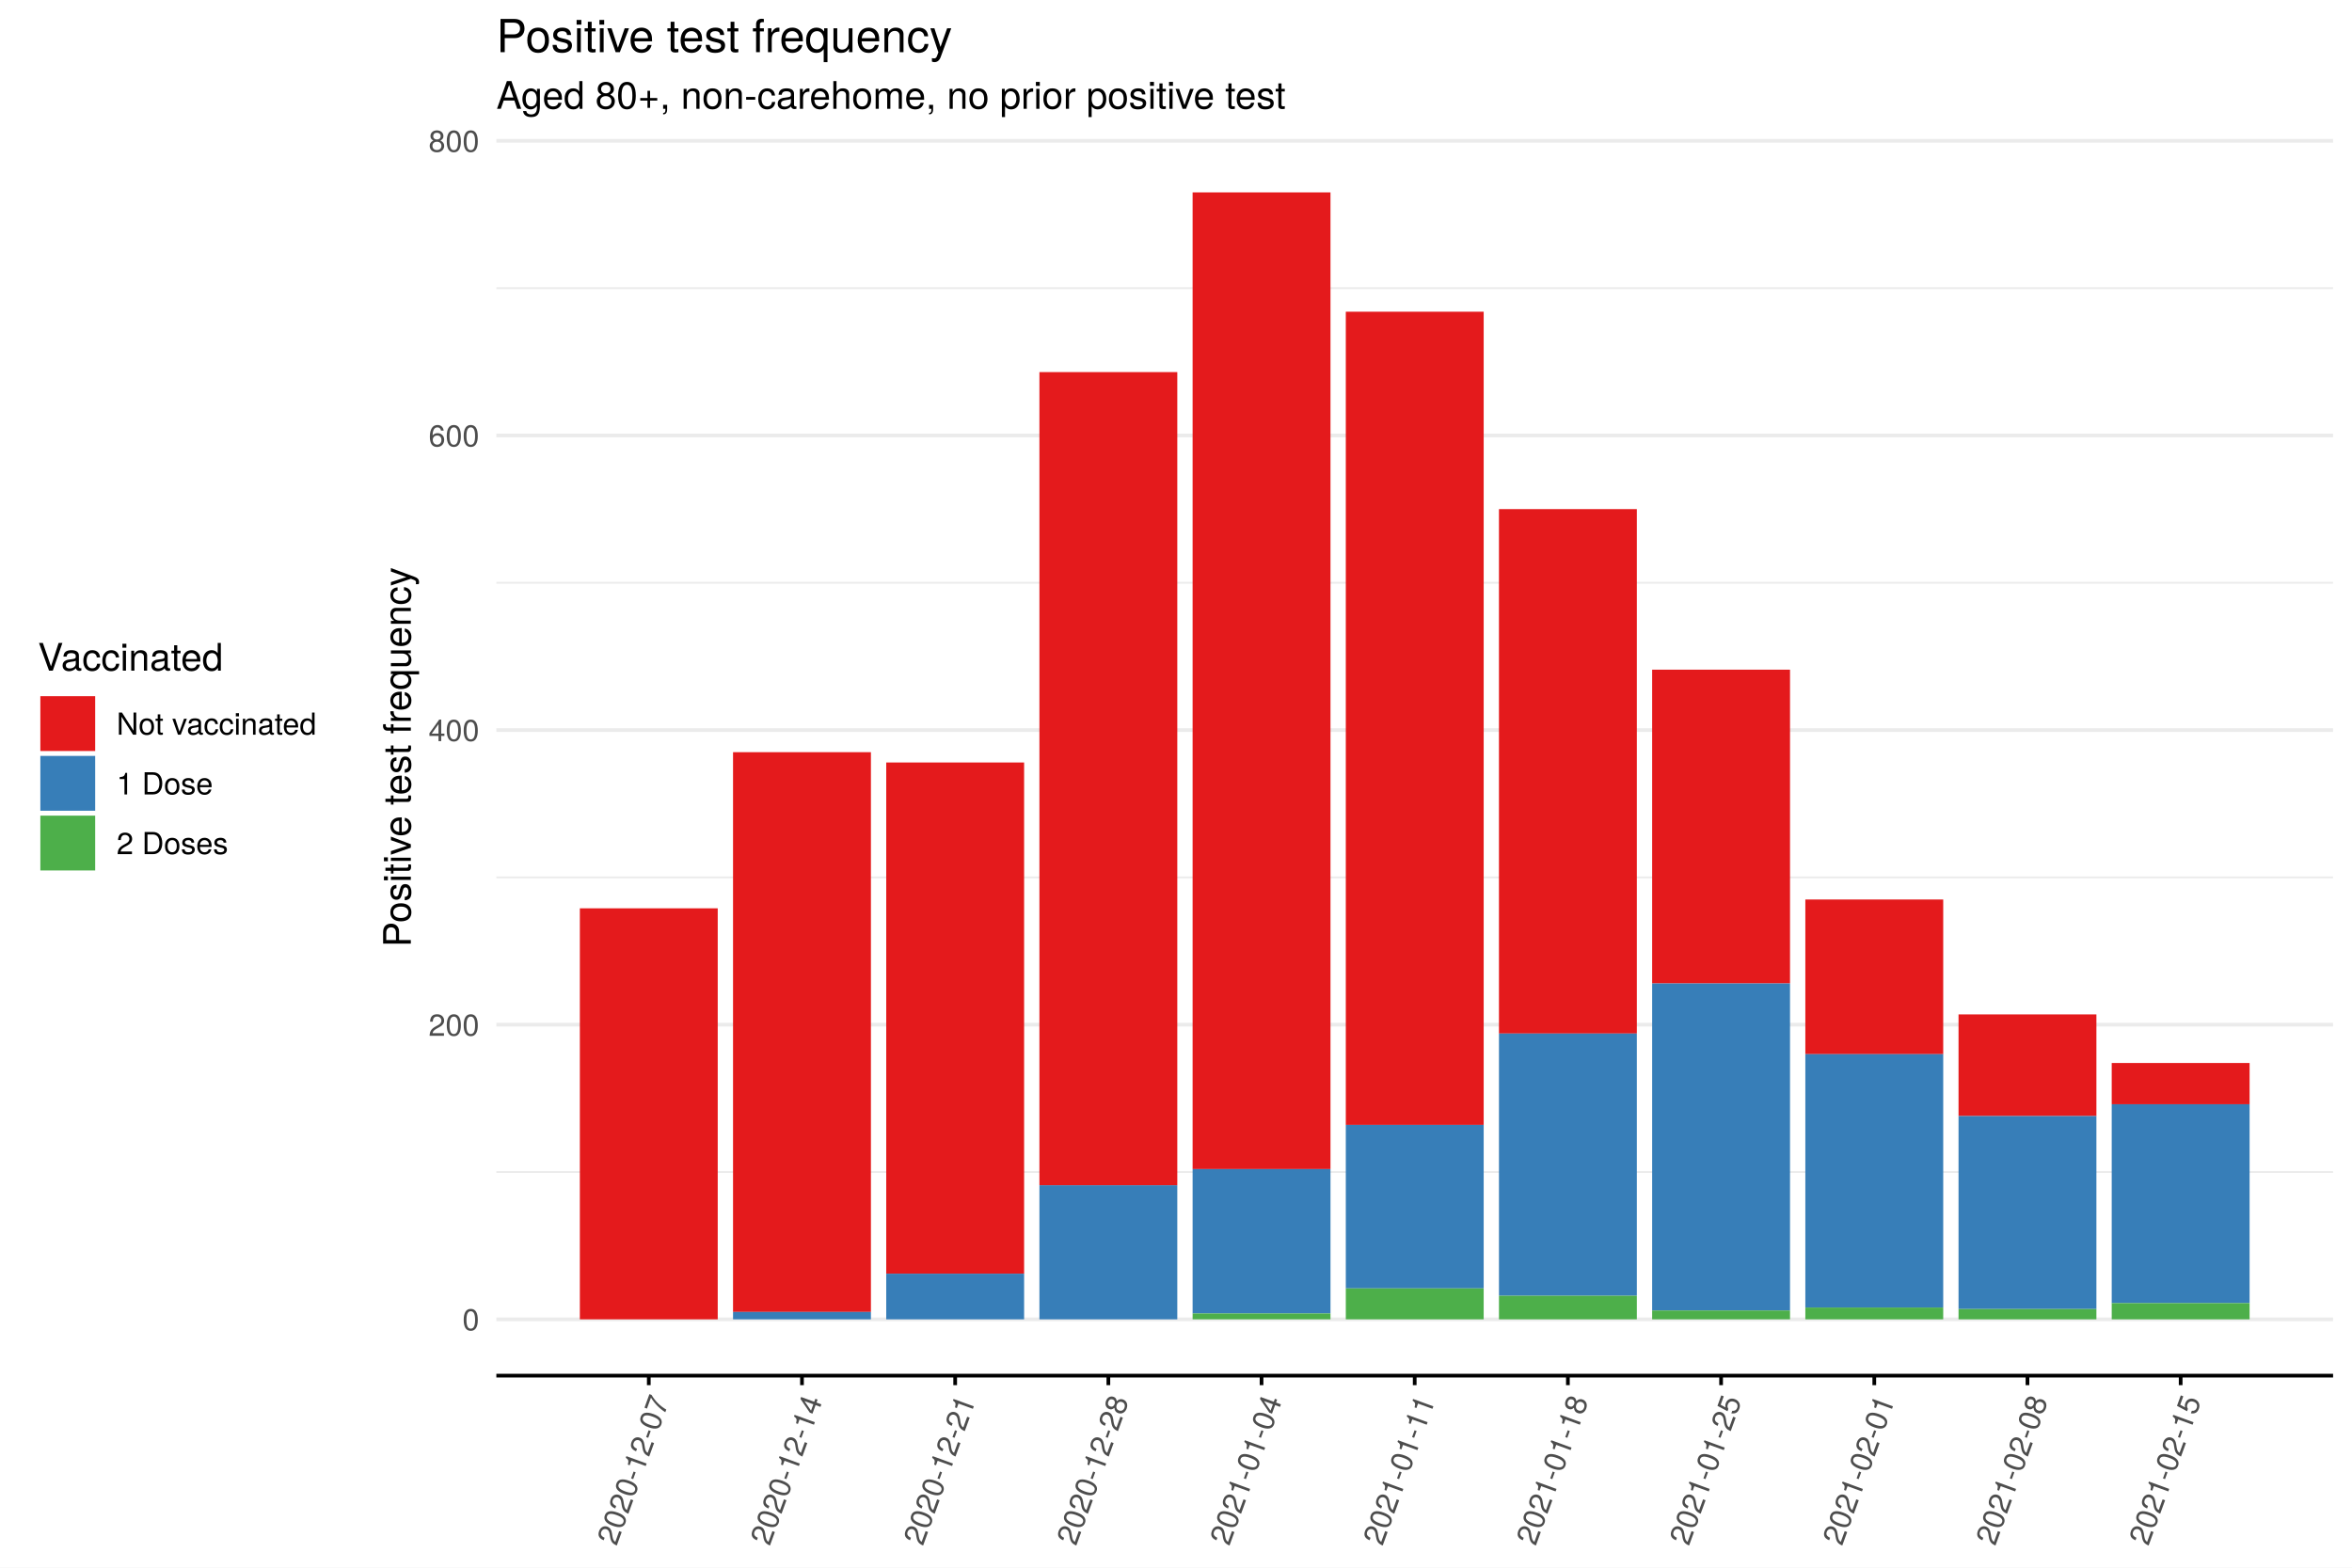
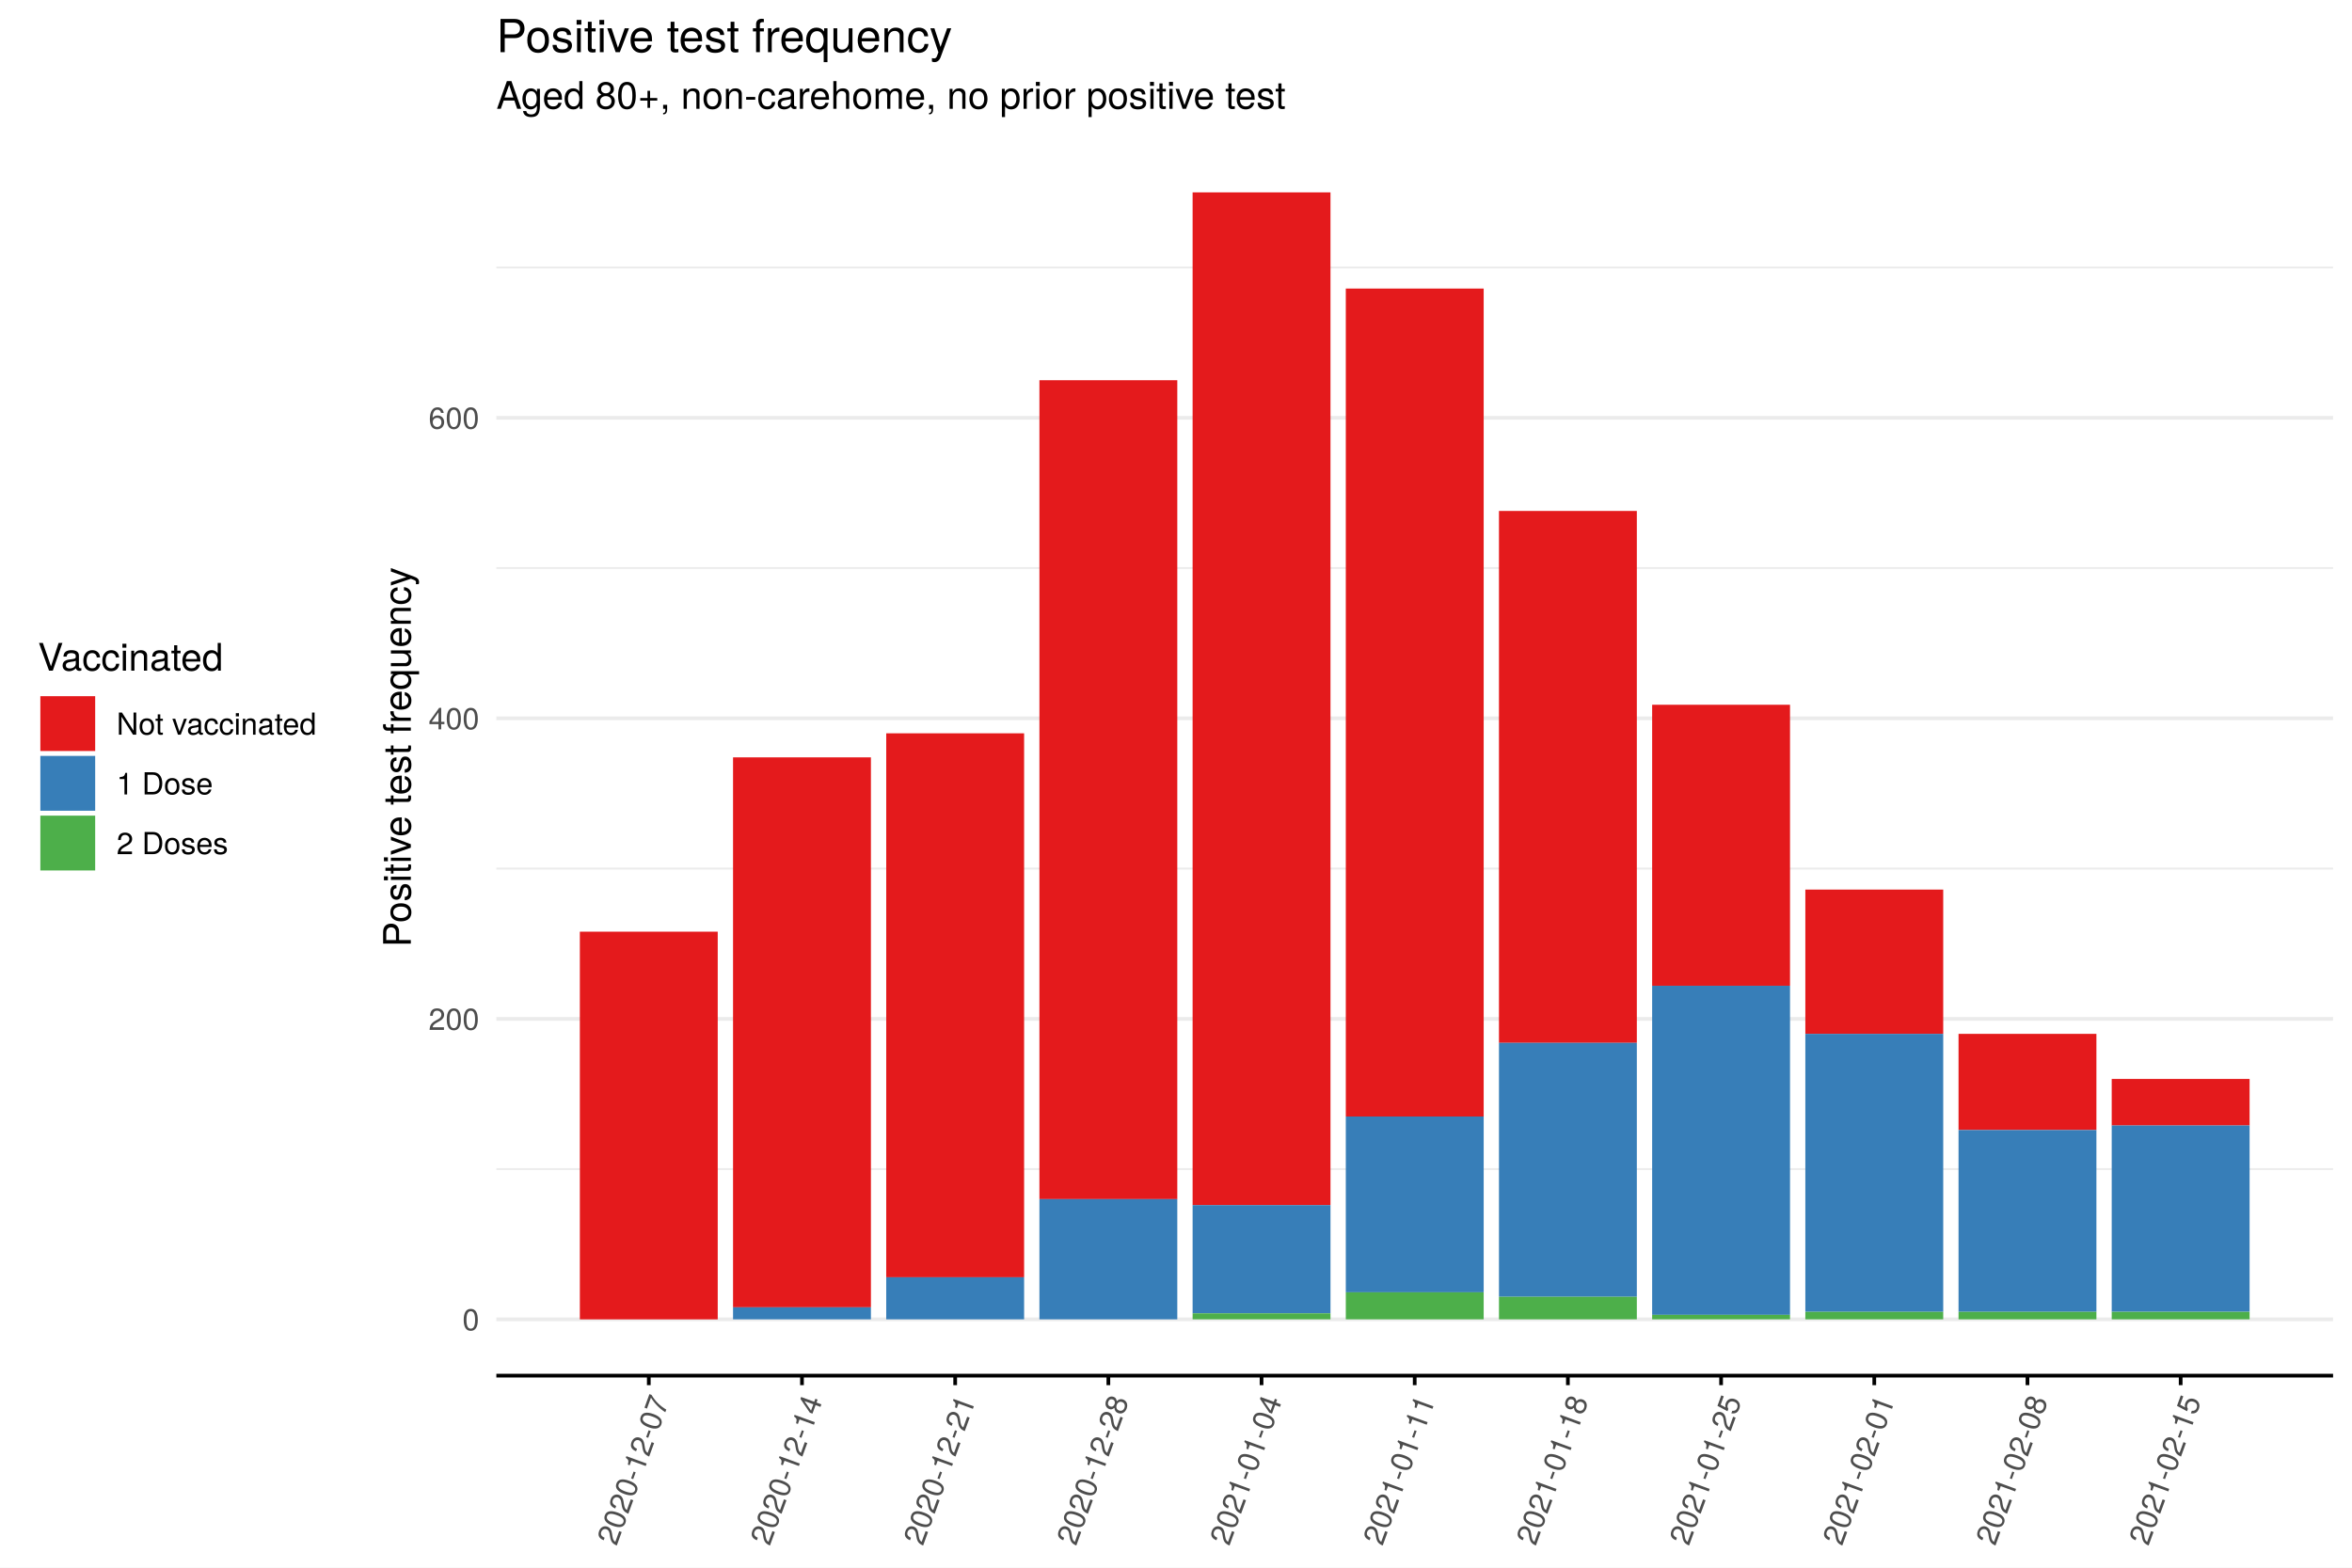
<svg xmlns="http://www.w3.org/2000/svg" viewBox="0 0 680.31 453.54">
  <defs>
    <style type="text/css">
    line, polyline, polygon, path, rect, circle {
      fill: none;
      stroke: #000000;
      stroke-linecap: round;
      stroke-linejoin: round;
      stroke-miterlimit: 10.00;
    }
  </style>
  </defs>
  <rect width="100%" height="100%" style="stroke: none; fill: #FFFFFF;" />
  <defs>
    <clipPath id="cpMTQzLjU3fDY3NC44NHwzOTcuOTl8MzkuMzY=">
      <rect x="143.57" y="39.36" width="531.26" height="358.64" />
    </clipPath>
  </defs>
-   <polyline points="143.57,339.07 674.84,339.07 " style="stroke-width: 0.53; stroke: #EBEBEB; stroke-linecap: butt;" clip-path="url(#cpMTQzLjU3fDY3NC44NHwzOTcuOTl8MzkuMzY=)" />
-   <polyline points="143.57,253.83 674.84,253.83 " style="stroke-width: 0.53; stroke: #EBEBEB; stroke-linecap: butt;" clip-path="url(#cpMTQzLjU3fDY3NC44NHwzOTcuOTl8MzkuMzY=)" />
-   <polyline points="143.57,168.60 674.84,168.60 " style="stroke-width: 0.53; stroke: #EBEBEB; stroke-linecap: butt;" clip-path="url(#cpMTQzLjU3fDY3NC44NHwzOTcuOTl8MzkuMzY=)" />
-   <polyline points="143.57,83.36 674.84,83.36 " style="stroke-width: 0.53; stroke: #EBEBEB; stroke-linecap: butt;" clip-path="url(#cpMTQzLjU3fDY3NC44NHwzOTcuOTl8MzkuMzY=)" />
+   <polyline points="143.57,338.22 674.84,338.22 " style="stroke-width: 0.53; stroke: #EBEBEB; stroke-linecap: butt;" clip-path="url(#cpMTQzLjU3fDY3NC44NHwzOTcuOTl8MzkuMzY=)" />
+   <polyline points="143.57,251.28 674.84,251.28 " style="stroke-width: 0.53; stroke: #EBEBEB; stroke-linecap: butt;" clip-path="url(#cpMTQzLjU3fDY3NC44NHwzOTcuOTl8MzkuMzY=)" />
+   <polyline points="143.57,164.34 674.84,164.34 " style="stroke-width: 0.53; stroke: #EBEBEB; stroke-linecap: butt;" clip-path="url(#cpMTQzLjU3fDY3NC44NHwzOTcuOTl8MzkuMzY=)" />
+   <polyline points="143.57,77.39 674.84,77.39 " style="stroke-width: 0.53; stroke: #EBEBEB; stroke-linecap: butt;" clip-path="url(#cpMTQzLjU3fDY3NC44NHwzOTcuOTl8MzkuMzY=)" />
  <polyline points="143.57,381.69 674.84,381.69 " style="stroke-width: 1.07; stroke: #EBEBEB; stroke-linecap: butt;" clip-path="url(#cpMTQzLjU3fDY3NC44NHwzOTcuOTl8MzkuMzY=)" />
-   <polyline points="143.57,296.45 674.84,296.45 " style="stroke-width: 1.07; stroke: #EBEBEB; stroke-linecap: butt;" clip-path="url(#cpMTQzLjU3fDY3NC44NHwzOTcuOTl8MzkuMzY=)" />
-   <polyline points="143.57,211.22 674.84,211.22 " style="stroke-width: 1.07; stroke: #EBEBEB; stroke-linecap: butt;" clip-path="url(#cpMTQzLjU3fDY3NC44NHwzOTcuOTl8MzkuMzY=)" />
-   <polyline points="143.57,125.98 674.84,125.98 " style="stroke-width: 1.07; stroke: #EBEBEB; stroke-linecap: butt;" clip-path="url(#cpMTQzLjU3fDY3NC44NHwzOTcuOTl8MzkuMzY=)" />
-   <polyline points="143.57,40.74 674.84,40.74 " style="stroke-width: 1.07; stroke: #EBEBEB; stroke-linecap: butt;" clip-path="url(#cpMTQzLjU3fDY3NC44NHwzOTcuOTl8MzkuMzY=)" />
-   <rect x="167.72" y="262.78" width="39.88" height="118.91" style="stroke-width: 1.07; stroke: none; stroke-linecap: square; stroke-linejoin: miter; fill: #E41A1C;" clip-path="url(#cpMTQzLjU3fDY3NC44NHwzOTcuOTl8MzkuMzY=)" />
+   <polyline points="143.57,294.75 674.84,294.75 " style="stroke-width: 1.07; stroke: #EBEBEB; stroke-linecap: butt;" clip-path="url(#cpMTQzLjU3fDY3NC44NHwzOTcuOTl8MzkuMzY=)" />
+   <polyline points="143.57,207.81 674.84,207.81 " style="stroke-width: 1.07; stroke: #EBEBEB; stroke-linecap: butt;" clip-path="url(#cpMTQzLjU3fDY3NC44NHwzOTcuOTl8MzkuMzY=)" />
+   <polyline points="143.57,120.86 674.84,120.86 " style="stroke-width: 1.07; stroke: #EBEBEB; stroke-linecap: butt;" clip-path="url(#cpMTQzLjU3fDY3NC44NHwzOTcuOTl8MzkuMzY=)" />
+   <rect x="167.72" y="269.54" width="39.88" height="112.16" style="stroke-width: 1.07; stroke: none; stroke-linecap: square; stroke-linejoin: miter; fill: #E41A1C;" clip-path="url(#cpMTQzLjU3fDY3NC44NHwzOTcuOTl8MzkuMzY=)" />
  <rect x="167.72" y="381.69" width="39.88" height="0.00" style="stroke-width: 1.07; stroke: none; stroke-linecap: square; stroke-linejoin: miter; fill: #377EB8;" clip-path="url(#cpMTQzLjU3fDY3NC44NHwzOTcuOTl8MzkuMzY=)" />
-   <rect x="212.03" y="217.61" width="39.88" height="161.95" style="stroke-width: 1.07; stroke: none; stroke-linecap: square; stroke-linejoin: miter; fill: #E41A1C;" clip-path="url(#cpMTQzLjU3fDY3NC44NHwzOTcuOTl8MzkuMzY=)" />
-   <rect x="212.03" y="379.56" width="39.88" height="2.13" style="stroke-width: 1.07; stroke: none; stroke-linecap: square; stroke-linejoin: miter; fill: #377EB8;" clip-path="url(#cpMTQzLjU3fDY3NC44NHwzOTcuOTl8MzkuMzY=)" />
-   <rect x="256.34" y="220.59" width="39.88" height="147.89" style="stroke-width: 1.07; stroke: none; stroke-linecap: square; stroke-linejoin: miter; fill: #E41A1C;" clip-path="url(#cpMTQzLjU3fDY3NC44NHwzOTcuOTl8MzkuMzY=)" />
-   <rect x="256.34" y="368.48" width="39.88" height="13.21" style="stroke-width: 1.07; stroke: none; stroke-linecap: square; stroke-linejoin: miter; fill: #377EB8;" clip-path="url(#cpMTQzLjU3fDY3NC44NHwzOTcuOTl8MzkuMzY=)" />
-   <rect x="300.65" y="107.65" width="39.88" height="235.26" style="stroke-width: 1.07; stroke: none; stroke-linecap: square; stroke-linejoin: miter; fill: #E41A1C;" clip-path="url(#cpMTQzLjU3fDY3NC44NHwzOTcuOTl8MzkuMzY=)" />
-   <rect x="300.65" y="342.91" width="39.88" height="38.78" style="stroke-width: 1.07; stroke: none; stroke-linecap: square; stroke-linejoin: miter; fill: #377EB8;" clip-path="url(#cpMTQzLjU3fDY3NC44NHwzOTcuOTl8MzkuMzY=)" />
+   <rect x="212.03" y="219.11" width="39.88" height="159.10" style="stroke-width: 1.07; stroke: none; stroke-linecap: square; stroke-linejoin: miter; fill: #E41A1C;" clip-path="url(#cpMTQzLjU3fDY3NC44NHwzOTcuOTl8MzkuMzY=)" />
+   <rect x="212.03" y="378.21" width="39.88" height="3.48" style="stroke-width: 1.07; stroke: none; stroke-linecap: square; stroke-linejoin: miter; fill: #377EB8;" clip-path="url(#cpMTQzLjU3fDY3NC44NHwzOTcuOTl8MzkuMzY=)" />
+   <rect x="256.34" y="212.15" width="39.88" height="157.37" style="stroke-width: 1.07; stroke: none; stroke-linecap: square; stroke-linejoin: miter; fill: #E41A1C;" clip-path="url(#cpMTQzLjU3fDY3NC44NHwzOTcuOTl8MzkuMzY=)" />
+   <rect x="256.34" y="369.52" width="39.88" height="12.17" style="stroke-width: 1.07; stroke: none; stroke-linecap: square; stroke-linejoin: miter; fill: #377EB8;" clip-path="url(#cpMTQzLjU3fDY3NC44NHwzOTcuOTl8MzkuMzY=)" />
+   <rect x="300.65" y="110.00" width="39.88" height="236.92" style="stroke-width: 1.07; stroke: none; stroke-linecap: square; stroke-linejoin: miter; fill: #E41A1C;" clip-path="url(#cpMTQzLjU3fDY3NC44NHwzOTcuOTl8MzkuMzY=)" />
+   <rect x="300.65" y="346.91" width="39.88" height="34.78" style="stroke-width: 1.07; stroke: none; stroke-linecap: square; stroke-linejoin: miter; fill: #377EB8;" clip-path="url(#cpMTQzLjU3fDY3NC44NHwzOTcuOTl8MzkuMzY=)" />
  <rect x="300.65" y="381.69" width="39.88" height="0.00" style="stroke-width: 1.07; stroke: none; stroke-linecap: square; stroke-linejoin: miter; fill: #4DAF4A;" clip-path="url(#cpMTQzLjU3fDY3NC44NHwzOTcuOTl8MzkuMzY=)" />
-   <rect x="344.96" y="55.66" width="39.88" height="282.56" style="stroke-width: 1.07; stroke: none; stroke-linecap: square; stroke-linejoin: miter; fill: #E41A1C;" clip-path="url(#cpMTQzLjU3fDY3NC44NHwzOTcuOTl8MzkuMzY=)" />
-   <rect x="344.96" y="338.22" width="39.88" height="41.77" style="stroke-width: 1.07; stroke: none; stroke-linecap: square; stroke-linejoin: miter; fill: #377EB8;" clip-path="url(#cpMTQzLjU3fDY3NC44NHwzOTcuOTl8MzkuMzY=)" />
-   <rect x="344.96" y="379.99" width="39.88" height="1.70" style="stroke-width: 1.07; stroke: none; stroke-linecap: square; stroke-linejoin: miter; fill: #4DAF4A;" clip-path="url(#cpMTQzLjU3fDY3NC44NHwzOTcuOTl8MzkuMzY=)" />
-   <rect x="389.27" y="90.18" width="39.88" height="235.26" style="stroke-width: 1.07; stroke: none; stroke-linecap: square; stroke-linejoin: miter; fill: #E41A1C;" clip-path="url(#cpMTQzLjU3fDY3NC44NHwzOTcuOTl8MzkuMzY=)" />
-   <rect x="389.27" y="325.43" width="39.88" height="47.31" style="stroke-width: 1.07; stroke: none; stroke-linecap: square; stroke-linejoin: miter; fill: #377EB8;" clip-path="url(#cpMTQzLjU3fDY3NC44NHwzOTcuOTl8MzkuMzY=)" />
-   <rect x="389.27" y="372.74" width="39.88" height="8.95" style="stroke-width: 1.07; stroke: none; stroke-linecap: square; stroke-linejoin: miter; fill: #4DAF4A;" clip-path="url(#cpMTQzLjU3fDY3NC44NHwzOTcuOTl8MzkuMzY=)" />
-   <rect x="433.57" y="147.29" width="39.88" height="151.72" style="stroke-width: 1.07; stroke: none; stroke-linecap: square; stroke-linejoin: miter; fill: #E41A1C;" clip-path="url(#cpMTQzLjU3fDY3NC44NHwzOTcuOTl8MzkuMzY=)" />
-   <rect x="433.57" y="299.01" width="39.88" height="75.86" style="stroke-width: 1.07; stroke: none; stroke-linecap: square; stroke-linejoin: miter; fill: #377EB8;" clip-path="url(#cpMTQzLjU3fDY3NC44NHwzOTcuOTl8MzkuMzY=)" />
-   <rect x="433.57" y="374.87" width="39.88" height="6.82" style="stroke-width: 1.07; stroke: none; stroke-linecap: square; stroke-linejoin: miter; fill: #4DAF4A;" clip-path="url(#cpMTQzLjU3fDY3NC44NHwzOTcuOTl8MzkuMzY=)" />
-   <rect x="477.88" y="193.74" width="39.88" height="90.78" style="stroke-width: 1.07; stroke: none; stroke-linecap: square; stroke-linejoin: miter; fill: #E41A1C;" clip-path="url(#cpMTQzLjU3fDY3NC44NHwzOTcuOTl8MzkuMzY=)" />
-   <rect x="477.88" y="284.52" width="39.88" height="94.61" style="stroke-width: 1.07; stroke: none; stroke-linecap: square; stroke-linejoin: miter; fill: #377EB8;" clip-path="url(#cpMTQzLjU3fDY3NC44NHwzOTcuOTl8MzkuMzY=)" />
-   <rect x="477.88" y="379.13" width="39.88" height="2.56" style="stroke-width: 1.07; stroke: none; stroke-linecap: square; stroke-linejoin: miter; fill: #4DAF4A;" clip-path="url(#cpMTQzLjU3fDY3NC44NHwzOTcuOTl8MzkuMzY=)" />
-   <rect x="522.19" y="260.23" width="39.88" height="44.75" style="stroke-width: 1.07; stroke: none; stroke-linecap: square; stroke-linejoin: miter; fill: #E41A1C;" clip-path="url(#cpMTQzLjU3fDY3NC44NHwzOTcuOTl8MzkuMzY=)" />
-   <rect x="522.19" y="304.98" width="39.88" height="73.30" style="stroke-width: 1.07; stroke: none; stroke-linecap: square; stroke-linejoin: miter; fill: #377EB8;" clip-path="url(#cpMTQzLjU3fDY3NC44NHwzOTcuOTl8MzkuMzY=)" />
-   <rect x="522.19" y="378.28" width="39.88" height="3.41" style="stroke-width: 1.07; stroke: none; stroke-linecap: square; stroke-linejoin: miter; fill: #4DAF4A;" clip-path="url(#cpMTQzLjU3fDY3NC44NHwzOTcuOTl8MzkuMzY=)" />
-   <rect x="566.50" y="293.47" width="39.88" height="29.41" style="stroke-width: 1.07; stroke: none; stroke-linecap: square; stroke-linejoin: miter; fill: #E41A1C;" clip-path="url(#cpMTQzLjU3fDY3NC44NHwzOTcuOTl8MzkuMzY=)" />
-   <rect x="566.50" y="322.88" width="39.88" height="55.83" style="stroke-width: 1.07; stroke: none; stroke-linecap: square; stroke-linejoin: miter; fill: #377EB8;" clip-path="url(#cpMTQzLjU3fDY3NC44NHwzOTcuOTl8MzkuMzY=)" />
-   <rect x="566.50" y="378.71" width="39.88" height="2.98" style="stroke-width: 1.07; stroke: none; stroke-linecap: square; stroke-linejoin: miter; fill: #4DAF4A;" clip-path="url(#cpMTQzLjU3fDY3NC44NHwzOTcuOTl8MzkuMzY=)" />
-   <rect x="610.81" y="307.53" width="39.88" height="11.93" style="stroke-width: 1.07; stroke: none; stroke-linecap: square; stroke-linejoin: miter; fill: #E41A1C;" clip-path="url(#cpMTQzLjU3fDY3NC44NHwzOTcuOTl8MzkuMzY=)" />
-   <rect x="610.81" y="319.47" width="39.88" height="57.54" style="stroke-width: 1.07; stroke: none; stroke-linecap: square; stroke-linejoin: miter; fill: #377EB8;" clip-path="url(#cpMTQzLjU3fDY3NC44NHwzOTcuOTl8MzkuMzY=)" />
-   <rect x="610.81" y="377.00" width="39.88" height="4.69" style="stroke-width: 1.07; stroke: none; stroke-linecap: square; stroke-linejoin: miter; fill: #4DAF4A;" clip-path="url(#cpMTQzLjU3fDY3NC44NHwzOTcuOTl8MzkuMzY=)" />
+   <rect x="344.96" y="55.66" width="39.88" height="293.00" style="stroke-width: 1.07; stroke: none; stroke-linecap: square; stroke-linejoin: miter; fill: #E41A1C;" clip-path="url(#cpMTQzLjU3fDY3NC44NHwzOTcuOTl8MzkuMzY=)" />
+   <rect x="344.96" y="348.65" width="39.88" height="31.30" style="stroke-width: 1.07; stroke: none; stroke-linecap: square; stroke-linejoin: miter; fill: #377EB8;" clip-path="url(#cpMTQzLjU3fDY3NC44NHwzOTcuOTl8MzkuMzY=)" />
+   <rect x="344.96" y="379.95" width="39.88" height="1.74" style="stroke-width: 1.07; stroke: none; stroke-linecap: square; stroke-linejoin: miter; fill: #4DAF4A;" clip-path="url(#cpMTQzLjU3fDY3NC44NHwzOTcuOTl8MzkuMzY=)" />
+   <rect x="389.27" y="83.48" width="39.88" height="239.53" style="stroke-width: 1.07; stroke: none; stroke-linecap: square; stroke-linejoin: miter; fill: #E41A1C;" clip-path="url(#cpMTQzLjU3fDY3NC44NHwzOTcuOTl8MzkuMzY=)" />
+   <rect x="389.27" y="323.01" width="39.88" height="50.86" style="stroke-width: 1.07; stroke: none; stroke-linecap: square; stroke-linejoin: miter; fill: #377EB8;" clip-path="url(#cpMTQzLjU3fDY3NC44NHwzOTcuOTl8MzkuMzY=)" />
+   <rect x="389.27" y="373.87" width="39.88" height="7.82" style="stroke-width: 1.07; stroke: none; stroke-linecap: square; stroke-linejoin: miter; fill: #4DAF4A;" clip-path="url(#cpMTQzLjU3fDY3NC44NHwzOTcuOTl8MzkuMzY=)" />
+   <rect x="433.57" y="147.82" width="39.88" height="153.89" style="stroke-width: 1.07; stroke: none; stroke-linecap: square; stroke-linejoin: miter; fill: #E41A1C;" clip-path="url(#cpMTQzLjU3fDY3NC44NHwzOTcuOTl8MzkuMzY=)" />
+   <rect x="433.57" y="301.70" width="39.88" height="73.47" style="stroke-width: 1.07; stroke: none; stroke-linecap: square; stroke-linejoin: miter; fill: #377EB8;" clip-path="url(#cpMTQzLjU3fDY3NC44NHwzOTcuOTl8MzkuMzY=)" />
+   <rect x="433.57" y="375.17" width="39.88" height="6.52" style="stroke-width: 1.07; stroke: none; stroke-linecap: square; stroke-linejoin: miter; fill: #4DAF4A;" clip-path="url(#cpMTQzLjU3fDY3NC44NHwzOTcuOTl8MzkuMzY=)" />
+   <rect x="477.88" y="203.89" width="39.88" height="81.29" style="stroke-width: 1.07; stroke: none; stroke-linecap: square; stroke-linejoin: miter; fill: #E41A1C;" clip-path="url(#cpMTQzLjU3fDY3NC44NHwzOTcuOTl8MzkuMzY=)" />
+   <rect x="477.88" y="285.19" width="39.88" height="95.20" style="stroke-width: 1.07; stroke: none; stroke-linecap: square; stroke-linejoin: miter; fill: #377EB8;" clip-path="url(#cpMTQzLjU3fDY3NC44NHwzOTcuOTl8MzkuMzY=)" />
+   <rect x="477.88" y="380.39" width="39.88" height="1.30" style="stroke-width: 1.07; stroke: none; stroke-linecap: square; stroke-linejoin: miter; fill: #4DAF4A;" clip-path="url(#cpMTQzLjU3fDY3NC44NHwzOTcuOTl8MzkuMzY=)" />
+   <rect x="522.19" y="257.36" width="39.88" height="41.73" style="stroke-width: 1.07; stroke: none; stroke-linecap: square; stroke-linejoin: miter; fill: #E41A1C;" clip-path="url(#cpMTQzLjU3fDY3NC44NHwzOTcuOTl8MzkuMzY=)" />
+   <rect x="522.19" y="299.10" width="39.88" height="80.42" style="stroke-width: 1.07; stroke: none; stroke-linecap: square; stroke-linejoin: miter; fill: #377EB8;" clip-path="url(#cpMTQzLjU3fDY3NC44NHwzOTcuOTl8MzkuMzY=)" />
+   <rect x="522.19" y="379.52" width="39.88" height="2.17" style="stroke-width: 1.07; stroke: none; stroke-linecap: square; stroke-linejoin: miter; fill: #4DAF4A;" clip-path="url(#cpMTQzLjU3fDY3NC44NHwzOTcuOTl8MzkuMzY=)" />
+   <rect x="566.50" y="299.10" width="39.88" height="27.82" style="stroke-width: 1.07; stroke: none; stroke-linecap: square; stroke-linejoin: miter; fill: #E41A1C;" clip-path="url(#cpMTQzLjU3fDY3NC44NHwzOTcuOTl8MzkuMzY=)" />
+   <rect x="566.50" y="326.92" width="39.88" height="52.60" style="stroke-width: 1.07; stroke: none; stroke-linecap: square; stroke-linejoin: miter; fill: #377EB8;" clip-path="url(#cpMTQzLjU3fDY3NC44NHwzOTcuOTl8MzkuMzY=)" />
+   <rect x="566.50" y="379.52" width="39.88" height="2.17" style="stroke-width: 1.07; stroke: none; stroke-linecap: square; stroke-linejoin: miter; fill: #4DAF4A;" clip-path="url(#cpMTQzLjU3fDY3NC44NHwzOTcuOTl8MzkuMzY=)" />
+   <rect x="610.81" y="312.14" width="39.88" height="13.48" style="stroke-width: 1.07; stroke: none; stroke-linecap: square; stroke-linejoin: miter; fill: #E41A1C;" clip-path="url(#cpMTQzLjU3fDY3NC44NHwzOTcuOTl8MzkuMzY=)" />
+   <rect x="610.81" y="325.61" width="39.88" height="53.90" style="stroke-width: 1.07; stroke: none; stroke-linecap: square; stroke-linejoin: miter; fill: #377EB8;" clip-path="url(#cpMTQzLjU3fDY3NC44NHwzOTcuOTl8MzkuMzY=)" />
+   <rect x="610.81" y="379.52" width="39.88" height="2.17" style="stroke-width: 1.07; stroke: none; stroke-linecap: square; stroke-linejoin: miter; fill: #4DAF4A;" clip-path="url(#cpMTQzLjU3fDY3NC44NHwzOTcuOTl8MzkuMzY=)" />
  <defs>
    <clipPath id="cpMC4wMHw2ODAuMzF8NDUzLjU0fDAuMDA=">
      <rect x="0.00" y="0.00" width="680.31" height="453.54" />
    </clipPath>
  </defs>
  <g clip-path="url(#cpMC4wMHw2ODAuMzF8NDUzLjU0fDAuMDA=)">
    <text x="133.75" y="384.90" style="font-size: 8.80px; fill: #4D4D4D; font-family: TeX Gyre Heros;" textLength="4.89px" lengthAdjust="spacingAndGlyphs">0</text>
  </g>
  <g clip-path="url(#cpMC4wMHw2ODAuMzF8NDUzLjU0fDAuMDA=)">
-     <text x="123.96" y="299.66" style="font-size: 8.80px; fill: #4D4D4D; font-family: TeX Gyre Heros;" textLength="14.68px" lengthAdjust="spacingAndGlyphs">200</text>
+     <text x="123.96" y="297.96" style="font-size: 8.80px; fill: #4D4D4D; font-family: TeX Gyre Heros;" textLength="14.68px" lengthAdjust="spacingAndGlyphs">200</text>
  </g>
  <g clip-path="url(#cpMC4wMHw2ODAuMzF8NDUzLjU0fDAuMDA=)">
-     <text x="123.96" y="214.42" style="font-size: 8.80px; fill: #4D4D4D; font-family: TeX Gyre Heros;" textLength="14.68px" lengthAdjust="spacingAndGlyphs">400</text>
+     <text x="123.96" y="211.01" style="font-size: 8.80px; fill: #4D4D4D; font-family: TeX Gyre Heros;" textLength="14.68px" lengthAdjust="spacingAndGlyphs">400</text>
  </g>
  <g clip-path="url(#cpMC4wMHw2ODAuMzF8NDUzLjU0fDAuMDA=)">
-     <text x="123.96" y="129.19" style="font-size: 8.80px; fill: #4D4D4D; font-family: TeX Gyre Heros;" textLength="14.68px" lengthAdjust="spacingAndGlyphs">600</text>
-   </g>
-   <g clip-path="url(#cpMC4wMHw2ODAuMzF8NDUzLjU0fDAuMDA=)">
-     <text x="123.96" y="43.95" style="font-size: 8.80px; fill: #4D4D4D; font-family: TeX Gyre Heros;" textLength="14.68px" lengthAdjust="spacingAndGlyphs">800</text>
+     <text x="123.96" y="124.07" style="font-size: 8.80px; fill: #4D4D4D; font-family: TeX Gyre Heros;" textLength="14.68px" lengthAdjust="spacingAndGlyphs">600</text>
  </g>
  <polyline points="143.57,397.99 674.84,397.99 " style="stroke-width: 1.07; stroke-linecap: butt;" clip-path="url(#cpMC4wMHw2ODAuMzF8NDUzLjU0fDAuMDA=)" />
  <polyline points="187.66,400.73 187.66,397.99 " style="stroke-width: 1.07; stroke-linecap: butt;" clip-path="url(#cpMC4wMHw2ODAuMzF8NDUzLjU0fDAuMDA=)" />
  <polyline points="231.97,400.73 231.97,397.99 " style="stroke-width: 1.07; stroke-linecap: butt;" clip-path="url(#cpMC4wMHw2ODAuMzF8NDUzLjU0fDAuMDA=)" />
  <polyline points="276.28,400.73 276.28,397.99 " style="stroke-width: 1.07; stroke-linecap: butt;" clip-path="url(#cpMC4wMHw2ODAuMzF8NDUzLjU0fDAuMDA=)" />
  <polyline points="320.59,400.73 320.59,397.99 " style="stroke-width: 1.07; stroke-linecap: butt;" clip-path="url(#cpMC4wMHw2ODAuMzF8NDUzLjU0fDAuMDA=)" />
  <polyline points="364.90,400.73 364.90,397.99 " style="stroke-width: 1.07; stroke-linecap: butt;" clip-path="url(#cpMC4wMHw2ODAuMzF8NDUzLjU0fDAuMDA=)" />
  <polyline points="409.20,400.73 409.20,397.99 " style="stroke-width: 1.07; stroke-linecap: butt;" clip-path="url(#cpMC4wMHw2ODAuMzF8NDUzLjU0fDAuMDA=)" />
  <polyline points="453.51,400.73 453.51,397.99 " style="stroke-width: 1.07; stroke-linecap: butt;" clip-path="url(#cpMC4wMHw2ODAuMzF8NDUzLjU0fDAuMDA=)" />
  <polyline points="497.82,400.73 497.82,397.99 " style="stroke-width: 1.07; stroke-linecap: butt;" clip-path="url(#cpMC4wMHw2ODAuMzF8NDUzLjU0fDAuMDA=)" />
  <polyline points="542.13,400.73 542.13,397.99 " style="stroke-width: 1.07; stroke-linecap: butt;" clip-path="url(#cpMC4wMHw2ODAuMzF8NDUzLjU0fDAuMDA=)" />
  <polyline points="586.44,400.73 586.44,397.99 " style="stroke-width: 1.07; stroke-linecap: butt;" clip-path="url(#cpMC4wMHw2ODAuMzF8NDUzLjU0fDAuMDA=)" />
  <polyline points="630.75,400.73 630.75,397.99 " style="stroke-width: 1.07; stroke-linecap: butt;" clip-path="url(#cpMC4wMHw2ODAuMzF8NDUzLjU0fDAuMDA=)" />
  <g clip-path="url(#cpMC4wMHw2ODAuMzF8NDUzLjU0fDAuMDA=)">
    <text transform="translate(178.30,447.41) rotate(-70)" style="font-size: 8.80px; fill: #4D4D4D; font-family: TeX Gyre Heros;" textLength="45.00px" lengthAdjust="spacingAndGlyphs">2020-12-07</text>
  </g>
  <g clip-path="url(#cpMC4wMHw2ODAuMzF8NDUzLjU0fDAuMDA=)">
    <text transform="translate(222.61,447.41) rotate(-70)" style="font-size: 8.80px; fill: #4D4D4D; font-family: TeX Gyre Heros;" textLength="45.00px" lengthAdjust="spacingAndGlyphs">2020-12-14</text>
  </g>
  <g clip-path="url(#cpMC4wMHw2ODAuMzF8NDUzLjU0fDAuMDA=)">
    <text transform="translate(266.91,447.41) rotate(-70)" style="font-size: 8.80px; fill: #4D4D4D; font-family: TeX Gyre Heros;" textLength="45.00px" lengthAdjust="spacingAndGlyphs">2020-12-21</text>
  </g>
  <g clip-path="url(#cpMC4wMHw2ODAuMzF8NDUzLjU0fDAuMDA=)">
    <text transform="translate(311.22,447.41) rotate(-70)" style="font-size: 8.80px; fill: #4D4D4D; font-family: TeX Gyre Heros;" textLength="45.00px" lengthAdjust="spacingAndGlyphs">2020-12-28</text>
  </g>
  <g clip-path="url(#cpMC4wMHw2ODAuMzF8NDUzLjU0fDAuMDA=)">
    <text transform="translate(355.53,447.41) rotate(-70)" style="font-size: 8.80px; fill: #4D4D4D; font-family: TeX Gyre Heros;" textLength="45.00px" lengthAdjust="spacingAndGlyphs">2021-01-04</text>
  </g>
  <g clip-path="url(#cpMC4wMHw2ODAuMzF8NDUzLjU0fDAuMDA=)">
    <text transform="translate(399.84,447.41) rotate(-70)" style="font-size: 8.80px; fill: #4D4D4D; font-family: TeX Gyre Heros;" textLength="45.00px" lengthAdjust="spacingAndGlyphs">2021-01-11</text>
  </g>
  <g clip-path="url(#cpMC4wMHw2ODAuMzF8NDUzLjU0fDAuMDA=)">
    <text transform="translate(444.15,447.41) rotate(-70)" style="font-size: 8.80px; fill: #4D4D4D; font-family: TeX Gyre Heros;" textLength="45.00px" lengthAdjust="spacingAndGlyphs">2021-01-18</text>
  </g>
  <g clip-path="url(#cpMC4wMHw2ODAuMzF8NDUzLjU0fDAuMDA=)">
    <text transform="translate(488.46,447.41) rotate(-70)" style="font-size: 8.80px; fill: #4D4D4D; font-family: TeX Gyre Heros;" textLength="45.00px" lengthAdjust="spacingAndGlyphs">2021-01-25</text>
  </g>
  <g clip-path="url(#cpMC4wMHw2ODAuMzF8NDUzLjU0fDAuMDA=)">
    <text transform="translate(532.77,447.41) rotate(-70)" style="font-size: 8.80px; fill: #4D4D4D; font-family: TeX Gyre Heros;" textLength="45.00px" lengthAdjust="spacingAndGlyphs">2021-02-01</text>
  </g>
  <g clip-path="url(#cpMC4wMHw2ODAuMzF8NDUzLjU0fDAuMDA=)">
    <text transform="translate(577.08,447.41) rotate(-70)" style="font-size: 8.80px; fill: #4D4D4D; font-family: TeX Gyre Heros;" textLength="45.00px" lengthAdjust="spacingAndGlyphs">2021-02-08</text>
  </g>
  <g clip-path="url(#cpMC4wMHw2ODAuMzF8NDUzLjU0fDAuMDA=)">
    <text transform="translate(621.38,447.41) rotate(-70)" style="font-size: 8.80px; fill: #4D4D4D; font-family: TeX Gyre Heros;" textLength="45.00px" lengthAdjust="spacingAndGlyphs">2021-02-15</text>
  </g>
  <g clip-path="url(#cpMC4wMHw2ODAuMzF8NDUzLjU0fDAuMDA=)">
    <text transform="translate(118.83,274.00) rotate(-90)" style="font-size: 11.00px; font-family: TeX Gyre Heros;" textLength="110.66px" lengthAdjust="spacingAndGlyphs">Positive test frequency</text>
  </g>
  <g clip-path="url(#cpMC4wMHw2ODAuMzF8NDUzLjU0fDAuMDA=)">
    <text x="10.96" y="194.02" style="font-size: 11.00px; font-family: TeX Gyre Heros;" textLength="54.42px" lengthAdjust="spacingAndGlyphs">Vaccinated</text>
  </g>
  <rect x="11.67" y="201.41" width="15.86" height="15.86" style="stroke-width: 1.07; stroke: none; stroke-linecap: square; stroke-linejoin: miter; fill: #E41A1C;" clip-path="url(#cpMC4wMHw2ODAuMzF8NDUzLjU0fDAuMDA=)" />
  <rect x="11.67" y="218.69" width="15.86" height="15.86" style="stroke-width: 1.07; stroke: none; stroke-linecap: square; stroke-linejoin: miter; fill: #377EB8;" clip-path="url(#cpMC4wMHw2ODAuMzF8NDUzLjU0fDAuMDA=)" />
  <rect x="11.67" y="235.97" width="15.86" height="15.86" style="stroke-width: 1.07; stroke: none; stroke-linecap: square; stroke-linejoin: miter; fill: #4DAF4A;" clip-path="url(#cpMC4wMHw2ODAuMzF8NDUzLjU0fDAuMDA=)" />
  <g clip-path="url(#cpMC4wMHw2ODAuMzF8NDUzLjU0fDAuMDA=)">
    <text x="33.72" y="212.55" style="font-size: 8.80px; font-family: TeX Gyre Heros;" textLength="60.65px" lengthAdjust="spacingAndGlyphs"> Not vaccinated</text>
  </g>
  <g clip-path="url(#cpMC4wMHw2ODAuMzF8NDUzLjU0fDAuMDA=)">
    <text x="33.72" y="229.83" style="font-size: 8.80px; font-family: TeX Gyre Heros;" textLength="27.88px" lengthAdjust="spacingAndGlyphs">1 Dose</text>
  </g>
  <g clip-path="url(#cpMC4wMHw2ODAuMzF8NDUzLjU0fDAuMDA=)">
    <text x="33.72" y="247.11" style="font-size: 8.80px; font-family: TeX Gyre Heros;" textLength="32.28px" lengthAdjust="spacingAndGlyphs">2 Doses</text>
  </g>
  <g clip-path="url(#cpMC4wMHw2ODAuMzF8NDUzLjU0fDAuMDA=)">
    <text x="143.57" y="31.48" style="font-size: 11.00px; font-family: TeX Gyre Heros;" textLength="228.98px" lengthAdjust="spacingAndGlyphs">Aged 80+, non-carehome, no prior positive test</text>
  </g>
  <g clip-path="url(#cpMC4wMHw2ODAuMzF8NDUzLjU0fDAuMDA=)">
    <text x="143.57" y="15.10" style="font-size: 13.20px; font-family: TeX Gyre Heros;" textLength="132.79px" lengthAdjust="spacingAndGlyphs">Positive test frequency</text>
  </g>
</svg>
